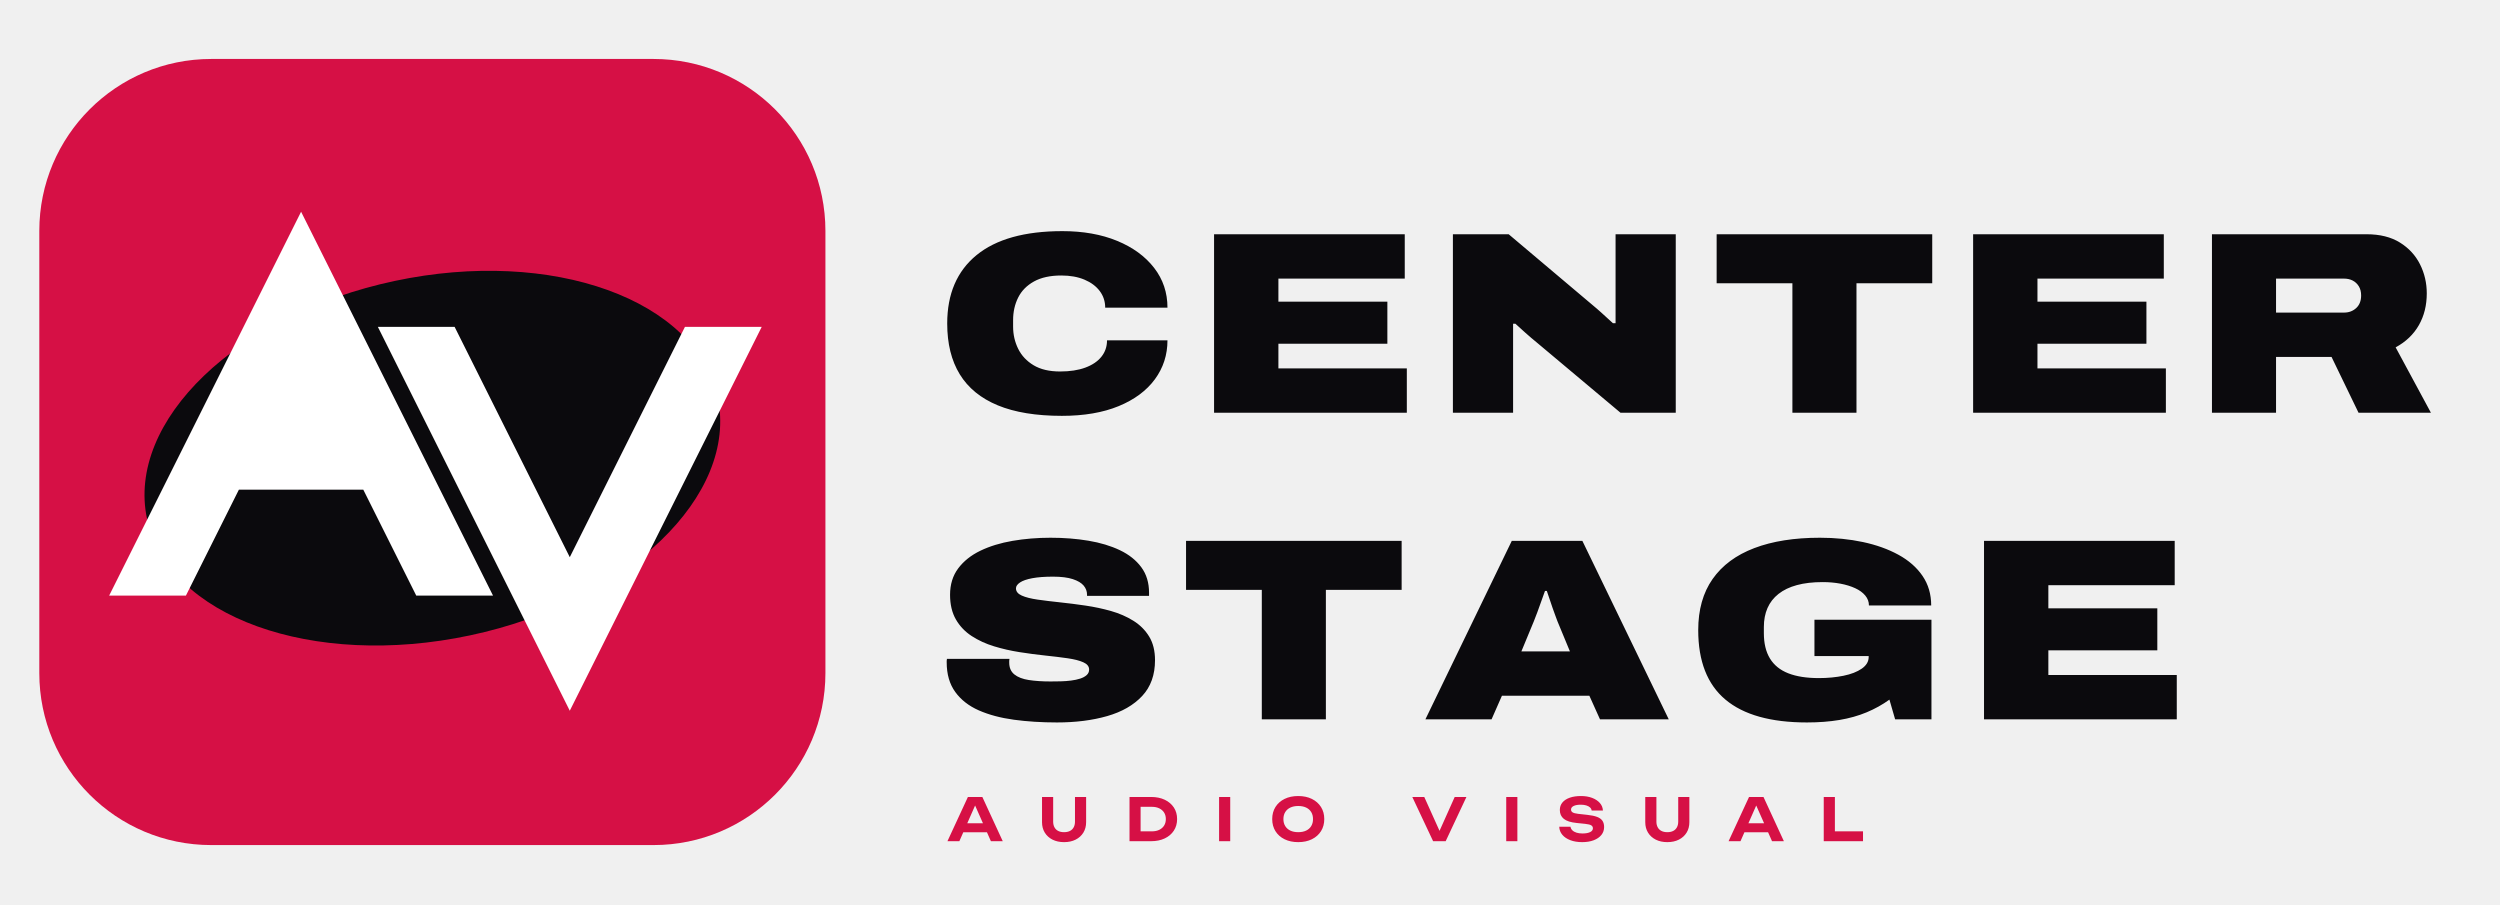
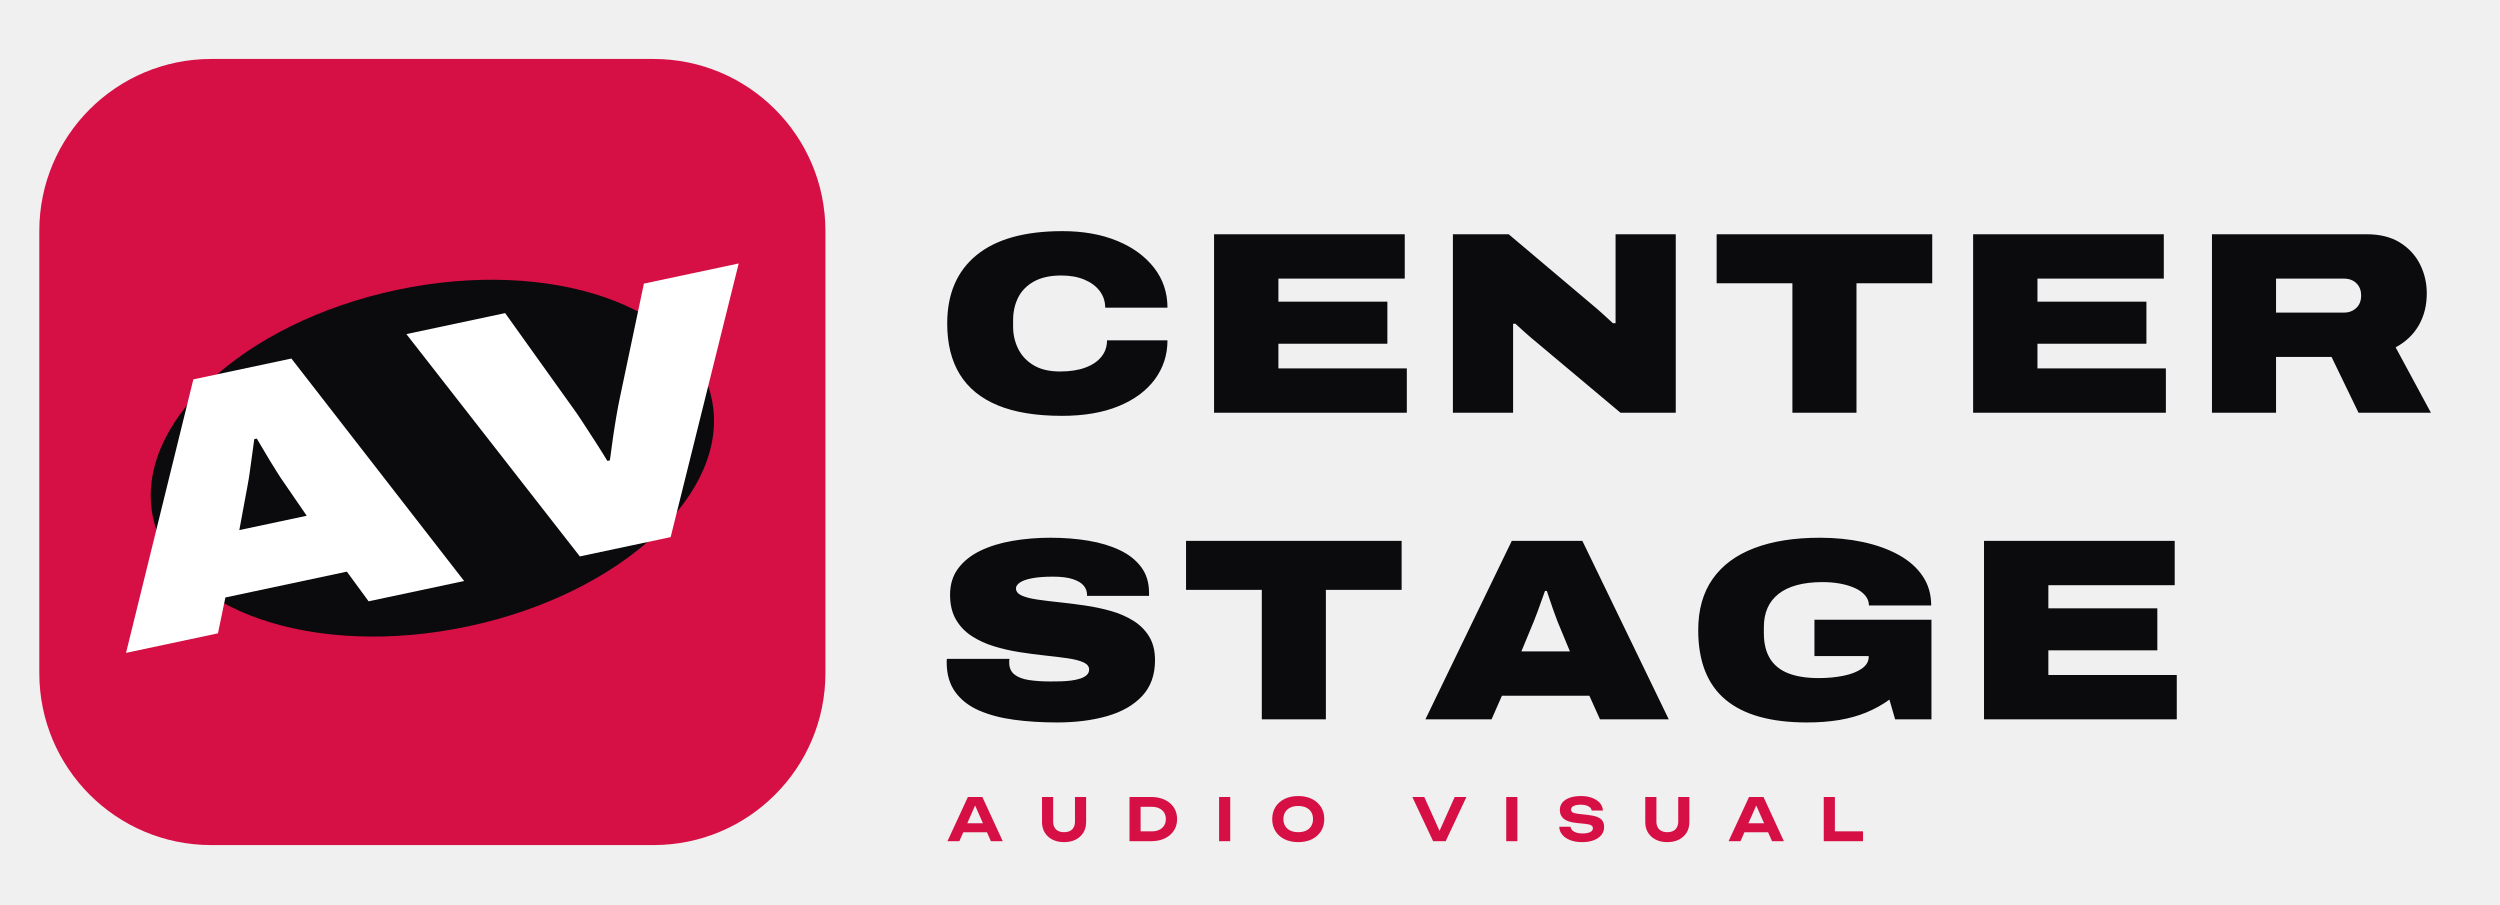
<svg xmlns="http://www.w3.org/2000/svg" viewBox="0 0 636 230" width="636" height="230">
  <defs />
  <g transform="translate(10 15) scale(0.3906)">
    <rect width="512" height="512" rx="112" fill="#D61045" />
-     <g transform="rotate(-12 256 260)">
-       <path d="M66.0 260a190.0 118.0 0 1 0 380.0 0a190.0 118.0 0 1 0 -380.0 0Z" fill="#0B0A0D" />
-     </g>
-     <path d="M170.5 99.5 L295.5 349.5 L245.5 349.5 L211.0 280.5 L130.0 280.5 L95.5 349.5 L45.5 349.5Z M195.5 249.5 L145.5 249.5 L170.5 201.5Z" fill="#FFFFFF" />
-     <path d="M220.5 174.5 L270.5 174.5 L345.5 324.5 L420.5 174.5 L470.5 174.5 L345.5 424.5Z" fill="#FFFFFF" />
+     <path d="M70.0 260a186.0 112.0 0 1 0 372.0 0a186.0 112.0 0 1 0 -372.0 0Z" fill="#0B0A0D" transform="rotate(-12 256 260)" />
+     <path d="M34.48 342.56 114.4 177.44H179.68L259.6 342.56H196.0L186.16 320.72H105.28L95.68 342.56ZM123.28 279.68H168.16L156.64 251.84Q155.92 249.92 154.72 246.68Q153.52 243.44 152.08 239.36Q150.64 235.28 149.32 231.2Q148.0 227.12 146.8 223.76H145.12Q143.68 227.84 141.76 233.12Q139.84 238.4 138.04 243.44Q136.24 248.48 134.8 251.84Z M336.64 342.56 256.24 177.44H322.0L352.24 246.8Q353.92 250.4 356.56 257.24Q359.2 264.08 362.08 271.64Q364.96 279.2 367.12 285.44H368.8Q370.72 279.92 373.36 272.72Q376.0 265.52 378.76 258.56Q381.52 251.6 383.68 246.8L414.4 177.44H477.52L397.12 342.56Z" fill="#FFFFFF" transform="rotate(-12 256 260)" />
  </g>
  <path d="M270.142 105.792Q260.308 105.792 253.84 103.119Q247.372 100.446 244.171 95.232Q240.97 90.018 240.97 82.296Q240.97 71.01 248.428 64.905Q255.886 58.8 270.274 58.8Q278.194 58.8 284.2 61.275Q290.206 63.75 293.605 68.139Q297.004 72.528 297.004 78.27H281.164Q281.164 75.894 279.778 74.046Q278.392 72.198 275.884 71.142Q273.376 70.086 270.01 70.086Q265.786 70.086 263.047 71.604Q260.308 73.122 259.021 75.696Q257.734 78.27 257.734 81.438V83.088Q257.734 86.124 259.021 88.731Q260.308 91.338 262.948 92.922Q265.588 94.506 269.68 94.506Q273.442 94.506 276.115 93.516Q278.788 92.526 280.207 90.744Q281.626 88.962 281.626 86.586H297.004Q297.004 92.13 293.803 96.486Q290.602 100.842 284.596 103.317Q278.59 105.792 270.142 105.792Z M308.858 105.0V59.592H357.368V70.878H325.226V76.752H352.946V87.444H325.226V93.714H357.896V105.0Z M369.618 105.0V59.592H383.808L406.248 78.534Q406.644 78.864 407.37 79.524Q408.096 80.184 408.888 80.91Q409.68 81.636 410.34 82.23H411Q411 81.306 411 79.755Q411 78.204 411 76.752V59.592H426.312V105.0H412.254L390.936 87.114Q389.55 85.992 387.999 84.606Q386.448 83.22 385.524 82.362H384.93Q384.93 83.286 384.93 84.969Q384.93 86.652 384.93 88.368V105.0Z M455.986 105.0V72.066H436.714V59.592H491.56V72.066H472.288V105.0Z M501.962 105.0V59.592H550.472V70.878H518.33V76.752H546.05V87.444H518.33V93.714H551.0V105.0Z M562.722 105.0V59.592H602.058Q607.14 59.592 610.539 61.704Q613.938 63.816 615.654 67.248Q617.37 70.68 617.37 74.64Q617.37 79.194 615.357 82.725Q613.344 86.256 609.45 88.368L618.426 105.0H600.012L593.148 90.81H579.024V105.0ZM579.024 79.524H596.316Q598.164 79.524 599.418 78.369Q600.672 77.214 600.672 75.168Q600.672 73.782 600.078 72.825Q599.484 71.868 598.527 71.373Q597.57 70.878 596.316 70.878H579.024Z" fill="#0B0A0D" />
  <path d="M268.888 183.792Q263.014 183.792 257.932 183.099Q252.85 182.406 249.022 180.723Q245.194 179.04 243.016 176.037Q240.838 173.034 240.838 168.48Q240.838 168.348 240.838 168.117Q240.838 167.886 240.904 167.622H256.81Q256.744 167.886 256.744 168.117Q256.744 168.348 256.744 168.546Q256.744 170.526 258.064 171.582Q259.384 172.638 261.76 173.001Q264.136 173.364 267.238 173.364Q268.492 173.364 269.845 173.331Q271.198 173.298 272.485 173.133Q273.772 172.968 274.795 172.638Q275.818 172.308 276.445 171.747Q277.072 171.186 277.072 170.328Q277.072 169.14 275.587 168.48Q274.102 167.82 271.561 167.457Q269.02 167.094 265.885 166.764Q262.75 166.434 259.384 165.906Q256.018 165.378 252.883 164.421Q249.748 163.464 247.207 161.814Q244.666 160.164 243.181 157.59Q241.696 155.016 241.696 151.32Q241.696 147.36 243.775 144.588Q245.854 141.816 249.418 140.1Q252.982 138.384 257.602 137.592Q262.222 136.8 267.238 136.8Q272.386 136.8 276.907 137.559Q281.428 138.318 284.893 139.968Q288.358 141.618 290.338 144.291Q292.318 146.964 292.318 150.792V151.584H276.544V151.32Q276.544 150.0 275.686 148.977Q274.828 147.954 272.914 147.327Q271.0 146.7 267.898 146.7Q264.73 146.7 262.618 147.096Q260.506 147.492 259.483 148.185Q258.46 148.878 258.46 149.67Q258.46 150.858 259.945 151.518Q261.43 152.178 263.971 152.541Q266.512 152.904 269.647 153.234Q272.782 153.564 276.148 154.059Q279.514 154.554 282.649 155.445Q285.784 156.336 288.325 157.92Q290.866 159.504 292.351 161.946Q293.836 164.388 293.836 167.952Q293.836 173.562 290.569 177.06Q287.302 180.558 281.659 182.175Q276.016 183.792 268.888 183.792Z M321.002 183.0V150.066H301.73V137.592H356.576V150.066H337.304V183.0Z M362.622 183.0 384.6 137.592H402.552L424.53 183.0H407.04L404.334 176.994H382.092L379.452 183.0ZM387.042 165.708H399.384L396.216 158.052Q396.018 157.524 395.688 156.633Q395.358 155.742 394.962 154.62Q394.566 153.498 394.203 152.376Q393.84 151.254 393.51 150.33H393.048Q392.652 151.452 392.124 152.904Q391.596 154.356 391.101 155.742Q390.606 157.128 390.21 158.052Z M459.682 183.792Q445.888 183.792 438.958 177.984Q432.028 172.176 432.028 160.296Q432.028 152.508 435.691 147.294Q439.354 142.08 446.284 139.44Q453.214 136.8 462.982 136.8Q468.79 136.8 473.905 137.889Q479.02 138.978 482.947 141.123Q486.874 143.268 489.085 146.502Q491.296 149.736 491.296 154.026H475.456Q475.456 152.64 474.532 151.518Q473.608 150.396 471.958 149.637Q470.308 148.878 468.196 148.482Q466.084 148.086 463.708 148.086Q459.946 148.086 457.141 148.845Q454.336 149.604 452.455 151.089Q450.574 152.574 449.65 154.686Q448.726 156.798 448.726 159.504V161.088Q448.726 164.982 450.277 167.523Q451.828 170.064 454.93 171.285Q458.032 172.506 462.718 172.506Q466.084 172.506 468.988 171.912Q471.892 171.318 473.641 170.097Q475.39 168.876 475.39 167.16V166.896H461.596V157.656H491.362V183.0H482.122L480.67 177.984Q478.03 179.898 474.862 181.218Q471.694 182.538 467.932 183.165Q464.17 183.792 459.682 183.792Z M504.734 183.0V137.592H553.244V148.878H521.102V154.752H548.822V165.444H521.102V171.714H553.772V183.0Z" fill="#0B0A0D" />
  <path d="M244.12 211.735V209.44H251.89V211.735ZM249.91 202.75 255.1 214.0H252.085L247.63 203.935H248.5L244.06 214.0H241.03L246.235 202.75Z M267.925 209.02Q267.925 209.845 268.247 210.452Q268.57 211.06 269.185 211.382Q269.8 211.705 270.7 211.705Q271.6 211.705 272.215 211.382Q272.83 211.06 273.152 210.452Q273.475 209.845 273.475 209.02V202.75H276.31V209.155Q276.31 210.685 275.605 211.825Q274.9 212.965 273.64 213.603Q272.38 214.24 270.7 214.24Q269.02 214.24 267.76 213.603Q266.5 212.965 265.795 211.825Q265.09 210.685 265.09 209.155V202.75H267.925Z M292.84 202.75Q294.82 202.75 296.305 203.455Q297.79 204.16 298.623 205.42Q299.455 206.68 299.455 208.375Q299.455 210.055 298.623 211.322Q297.79 212.59 296.305 213.295Q294.82 214.0 292.84 214.0H287.35V202.75ZM290.17 212.845 288.79 211.495H293.05Q294.13 211.495 294.925 211.105Q295.72 210.715 296.155 210.017Q296.59 209.32 296.59 208.375Q296.59 207.415 296.155 206.725Q295.72 206.035 294.925 205.645Q294.13 205.255 293.05 205.255H288.79L290.17 203.905Z M310.135 202.75H312.97V214.0H310.135Z M330.265 214.24Q328.285 214.24 326.793 213.505Q325.3 212.77 324.475 211.45Q323.65 210.13 323.65 208.375Q323.65 206.62 324.475 205.3Q325.3 203.98 326.793 203.245Q328.285 202.51 330.265 202.51Q332.245 202.51 333.738 203.245Q335.23 203.98 336.062 205.3Q336.895 206.62 336.895 208.375Q336.895 210.13 336.062 211.45Q335.23 212.77 333.738 213.505Q332.245 214.24 330.265 214.24ZM330.265 211.705Q331.435 211.705 332.275 211.308Q333.115 210.91 333.572 210.16Q334.03 209.41 334.03 208.375Q334.03 207.34 333.572 206.59Q333.115 205.84 332.275 205.442Q331.435 205.045 330.265 205.045Q329.11 205.045 328.27 205.442Q327.43 205.84 326.965 206.59Q326.5 207.34 326.5 208.375Q326.5 209.41 326.965 210.16Q327.43 210.91 328.27 211.308Q329.11 211.705 330.265 211.705Z  M366.835 212.74H365.605L370.075 202.75H373.06L367.78 214.0H364.585L359.29 202.75H362.335Z M383.185 202.75H386.02V214.0H383.185Z M396.67 210.325H399.535Q399.61 210.835 400.0 211.225Q400.39 211.615 401.043 211.825Q401.695 212.035 402.565 212.035Q403.81 212.035 404.523 211.69Q405.235 211.345 405.235 210.715Q405.235 210.235 404.822 209.973Q404.41 209.71 403.285 209.59L401.11 209.365Q398.845 209.14 397.832 208.315Q396.82 207.49 396.82 206.065Q396.82 204.94 397.488 204.145Q398.155 203.35 399.363 202.93Q400.57 202.51 402.19 202.51Q403.795 202.51 405.025 202.975Q406.255 203.44 406.99 204.265Q407.725 205.09 407.785 206.2H404.92Q404.86 205.735 404.508 205.413Q404.155 205.09 403.562 204.903Q402.97 204.715 402.145 204.715Q401.005 204.715 400.337 205.038Q399.67 205.36 399.67 205.96Q399.67 206.41 400.067 206.665Q400.465 206.92 401.485 207.04L403.78 207.295Q405.355 207.46 406.3 207.82Q407.245 208.18 407.665 208.81Q408.085 209.44 408.085 210.4Q408.085 211.555 407.388 212.418Q406.69 213.28 405.438 213.76Q404.185 214.24 402.52 214.24Q400.795 214.24 399.498 213.745Q398.2 213.25 397.457 212.373Q396.715 211.495 396.67 210.325Z M421.39 209.02Q421.39 209.845 421.712 210.452Q422.035 211.06 422.65 211.382Q423.265 211.705 424.165 211.705Q425.065 211.705 425.68 211.382Q426.295 211.06 426.618 210.452Q426.94 209.845 426.94 209.02V202.75H429.775V209.155Q429.775 210.685 429.07 211.825Q428.365 212.965 427.105 213.603Q425.845 214.24 424.165 214.24Q422.485 214.24 421.225 213.603Q419.965 212.965 419.26 211.825Q418.555 210.685 418.555 209.155V202.75H421.39Z M442.84 211.735V209.44H450.61V211.735ZM448.63 202.75 453.82 214.0H450.805L446.35 203.935H447.22L442.78 214.0H439.75L444.955 202.75Z M466.795 202.75V212.74L465.52 211.495H473.95V214.0H463.96V202.75Z" fill="#D61045" />
</svg>
